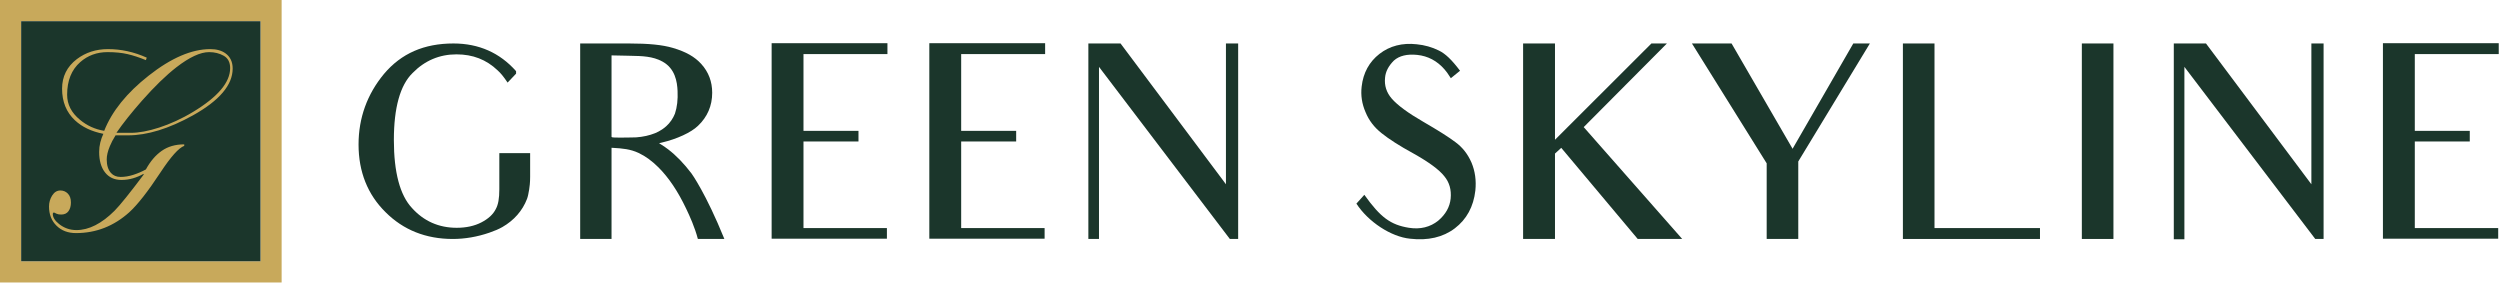
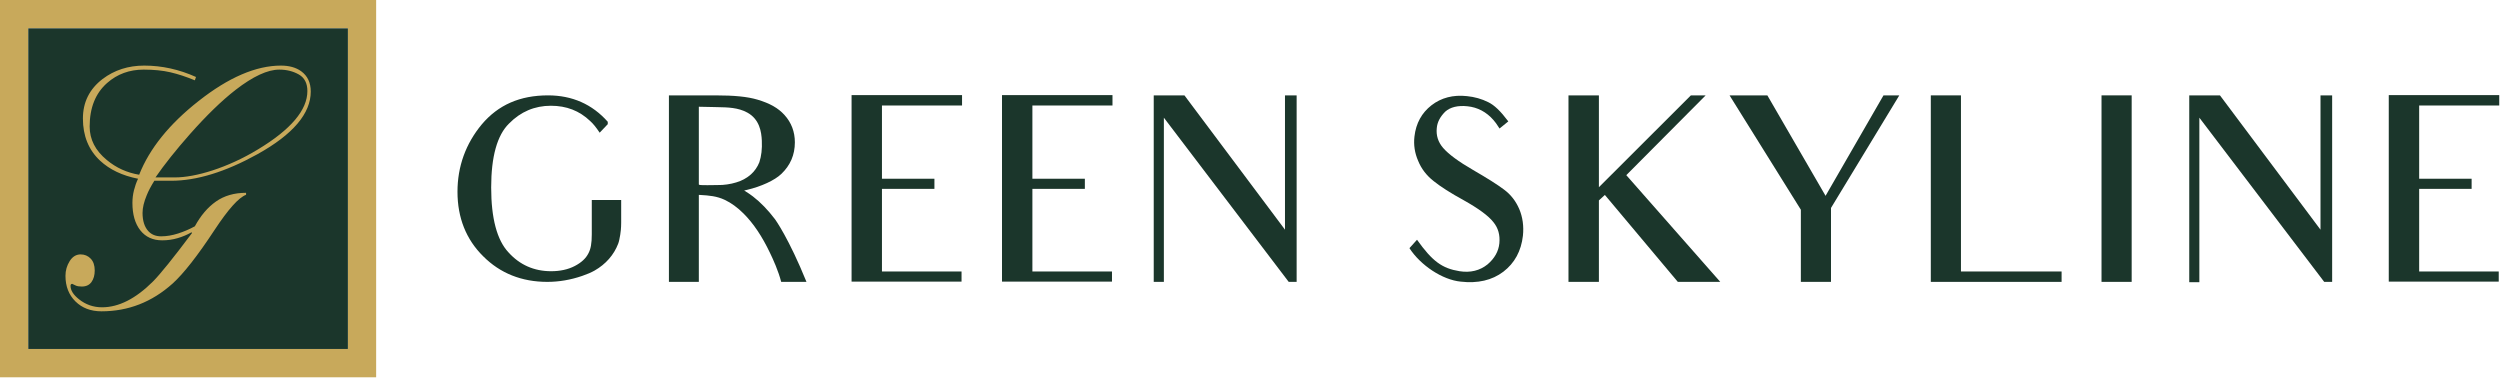
- <svg xmlns="http://www.w3.org/2000/svg" viewBox="0 0 1560 177" width="1560" height="177">
+ <svg xmlns="http://www.w3.org/2000/svg" viewBox="0 0 1168 177" width="1168" height="177">
  <g transform="translate(-129.42, 293.096) scale(1, -1)">
    <path d="M 129.42 116.826 L 305.156 116.826 L 305.156 293.096 L 129.42 293.096 Z M 142.618 279.864 L 291.959 279.864 L 291.959 130.058 L 142.618 130.058 Z" fill="#C8A95B" />
    <path d="M 291.959 130.06 L 142.618 130.06 L 142.618 279.864 L 291.959 279.864 Z" fill="#1B362B" />
    <path d="M 0 0 L 0 -0.937 C -3.419 -2.189 -8.325 -7.665 -14.721 -17.361 C -22.606 -29.351 -29.133 -37.692 -34.302 -42.383 C -43.941 -51.039 -55.025 -55.367 -67.551 -55.367 C -72.544 -55.367 -76.599 -53.825 -79.707 -50.751 C -82.819 -47.679 -84.373 -43.689 -84.373 -38.787 C -84.373 -36.285 -83.716 -33.993 -82.403 -31.906 C -81.087 -29.821 -79.379 -28.777 -77.276 -28.777 C -75.438 -28.777 -73.882 -29.43 -72.611 -30.732 C -71.341 -32.035 -70.705 -33.888 -70.705 -36.285 C -70.705 -38.473 -71.21 -40.274 -72.217 -41.68 C -73.226 -43.088 -74.737 -43.792 -76.751 -43.792 C -77.981 -43.792 -78.92 -43.634 -79.578 -43.323 C -80.234 -43.009 -80.781 -42.75 -81.218 -42.542 C -81.744 -42.542 -82.008 -42.853 -82.008 -43.478 C -82.008 -45.566 -80.693 -47.65 -78.066 -49.735 C -74.911 -52.238 -71.32 -53.49 -67.29 -53.49 C -59.491 -53.49 -51.564 -49.475 -43.501 -41.447 C -40.084 -38.006 -33.997 -30.447 -25.234 -18.768 L -25.496 -18.454 C -27.515 -19.602 -29.682 -20.516 -32.002 -21.192 C -34.326 -21.871 -36.715 -22.207 -39.164 -22.207 C -43.545 -22.207 -46.962 -20.644 -49.416 -17.516 C -51.87 -14.387 -53.094 -10.114 -53.094 -4.691 C -53.094 -2.711 -52.854 -0.759 -52.374 1.174 C -51.891 3.101 -51.255 4.9 -50.467 6.57 C -57.826 8.029 -63.74 10.842 -68.208 15.016 C -73.553 20.019 -76.225 26.59 -76.225 34.721 C -76.225 42.333 -73.159 48.486 -67.026 53.178 C -61.506 57.347 -55.025 59.435 -47.574 59.435 C -39.34 59.435 -31.28 57.657 -23.395 54.115 L -23.92 52.552 C -27.951 54.218 -31.764 55.47 -35.355 56.306 C -38.947 57.139 -43.106 57.557 -47.839 57.557 C -54.497 57.557 -60.192 55.47 -64.923 51.301 C -70.357 46.504 -73.07 39.726 -73.07 30.967 C -73.07 24.92 -70.4 19.708 -65.056 15.328 C -60.674 11.676 -55.636 9.385 -49.942 8.446 C -45.123 20.644 -35.88 32.113 -22.211 42.856 C -8.195 53.906 4.644 59.435 16.296 59.435 C 20.149 59.435 23.305 58.553 25.757 56.79 C 28.733 54.611 30.226 51.45 30.226 47.305 C 30.226 37.043 21.946 27.296 5.388 18.072 C -9.595 9.777 -23.045 5.63 -34.959 5.63 L -42.846 5.63 C -44.421 3.128 -45.606 0.885 -46.392 -1.094 C -47.705 -4.223 -48.365 -6.986 -48.365 -9.383 C -48.365 -13.032 -47.489 -15.852 -45.737 -17.828 C -44.247 -19.499 -42.233 -20.332 -39.691 -20.332 C -37.151 -20.332 -34.5 -19.89 -31.74 -19.003 C -28.979 -18.118 -26.373 -16.995 -23.92 -15.639 C -21.205 -10.634 -17.919 -6.779 -14.061 -4.066 C -10.208 -1.355 -5.522 0 0 0 M 28.649 47.547 C 28.649 51.196 27.311 53.777 24.64 55.29 C 21.966 56.801 18.925 57.557 15.506 57.557 C 10.073 57.557 3.285 54.41 -4.864 48.115 C -11.35 43.078 -18.487 36.153 -26.286 27.339 C -32.857 19.89 -38.203 13.175 -42.32 7.194 L -36.667 7.194 L -33.12 7.194 C -23.772 7.194 -8.72 11.575 5.649 20.334 C 20.982 29.612 28.649 38.684 28.649 47.547" fill="#C8A95B" transform="matrix(1 0 0 1 244.3806 203.0163)" />
  </g>
-   <g transform="translate(-21.13534, 396.0918) scale(4.2, -4.2)">
+   <g transform="translate(38.8279, 308.1041) scale(3, -3)">
    <path d="M 0 0 L 0 -29.045 L 17.126 -29.045 L 17.126 -27.467 L 4.732 -27.467 L 4.732 -14.601 L 12.903 -14.601 L 12.903 -13.023 L 4.732 -13.023 L 4.732 -1.617 L 17.205 -1.617 L 17.205 0 Z" fill="#1B362B" transform="matrix(1 0 0 1 119.675 87.8894)" />
    <path d="M 0 0 L 0 -29.045 L 17.128 -29.045 L 17.128 -27.467 L 4.733 -27.467 L 4.733 -14.601 L 12.903 -14.601 L 12.903 -13.023 L 4.733 -13.023 L 4.733 -1.617 L 17.206 -1.617 L 17.206 0 Z" fill="#1B362B" transform="matrix(1 0 0 1 143.1025 87.8894)" />
    <path d="M 0 0 L 0 -20.919 L -0.319 -20.488 L -15.658 0 L -20.44 0 L -20.44 -29.045 L -18.861 -29.045 L -18.861 -3.476 L 0.58 -29.045 L 1.815 -29.045 L 1.815 0 Z" fill="#1B362B" transform="matrix(1 0 0 1 187.1719 87.849)" />
    <path d="M 0 0 C 2.663 -0.309 4.901 0.204 6.661 1.543 C 8.41 2.877 9.436 4.761 9.707 7.143 C 9.864 8.643 9.668 10.046 9.13 11.316 C 8.58 12.573 7.811 13.557 6.778 14.321 L 6.778 14.323 C 5.811 15.059 4.184 16.089 1.941 17.387 C -0.299 18.679 -1.864 19.833 -2.72 20.82 C -3.499 21.721 -3.83 22.76 -3.708 23.914 C -3.632 24.825 -3.2 25.661 -2.393 26.467 C -1.594 27.183 -0.417 27.46 1.065 27.307 C 2.657 27.145 4.024 26.421 5.126 25.155 C 5.384 24.86 5.609 24.567 6.066 23.843 L 7.432 24.953 C 6.198 26.587 5.252 27.491 4.285 27.956 C 3.283 28.456 2.177 28.77 0.988 28.887 C -1.141 29.123 -3.009 28.641 -4.529 27.464 C -6.059 26.277 -6.952 24.644 -7.183 22.612 C -7.339 21.31 -7.145 20.027 -6.605 18.797 C -6.115 17.584 -5.311 16.532 -4.212 15.668 C -3.148 14.808 -1.534 13.776 0.462 12.687 C 2.81 11.372 4.323 10.258 5.092 9.285 C 5.853 8.365 6.163 7.277 6.038 5.961 C 5.913 4.72 5.297 3.619 4.202 2.687 C 3.016 1.722 1.52 1.351 -0.164 1.621 C -2.89 2.061 -4.397 3.169 -6.786 6.521 L -7.965 5.211 C -6.219 2.513 -2.82 0.282 0 0" fill="#1B362B" transform="matrix(1 0 0 1 214.5199 58.8444)" />
    <path d="M 0 0 L -14.325 -14.304 L -14.325 0 L -19.062 0 L -19.062 -29.045 L -14.325 -29.045 L -14.325 -16.357 L -13.393 -15.507 L -13.275 -15.65 L -2.034 -29.045 L 4.575 -29.045 L -10.058 -12.426 L -9.94 -12.307 L 2.303 0 Z" fill="#1B362B" transform="matrix(1 0 0 1 250.3839 87.849)" />
    <path d="M 0 0 L -9.022 -15.647 L -9.175 -15.379 L -18.086 0 L -23.974 0 L -12.869 -17.808 L -12.869 -29.045 L -8.175 -29.045 L -8.175 -17.53 L -8.15 -17.489 L 2.463 0 Z" fill="#1B362B" transform="matrix(1 0 0 1 280.3793 87.849)" />
    <path d="M 0 0 L 0 -29.045 L 20.367 -29.045 L 20.367 -27.426 L 4.695 -27.426 L 4.695 0 Z" fill="#1B362B" transform="matrix(1 0 0 1 287.7488 87.849)" />
    <path d="M 314.334 58.805 L 319.029 58.805 L 319.029 87.85 L 314.334 87.85 Z" fill="#1B362B" />
    <path d="M 0 0 L 0 -20.919 L -0.321 -20.488 L -15.658 0 L -20.44 0 L -20.44 -29.092 L -18.866 -29.092 L -18.866 -3.476 L 0.577 -29.045 L 1.814 -29.045 L 1.814 0 Z" fill="#1B362B" transform="matrix(1 0 0 1 348.4366 87.849)" />
    <path d="M 0 0 L 0 -29.045 L 17.126 -29.045 L 17.126 -27.467 L 4.735 -27.467 L 4.735 -14.601 L 12.903 -14.601 L 12.903 -13.023 L 4.735 -13.023 L 4.735 -1.617 L 17.206 -1.617 L 17.206 0 Z" fill="#1B362B" transform="matrix(1 0 0 1 359.0675 87.8894)" />
    <path d="M 0 0 C -2.512 -3.024 -3.787 -6.556 -3.787 -10.5 C -3.787 -14.549 -2.438 -17.931 0.227 -20.554 C 2.863 -23.193 6.219 -24.531 10.201 -24.531 C 12.017 -24.531 13.846 -24.217 15.634 -23.602 C 16.444 -23.323 17.043 -23.066 17.574 -22.764 C 19.303 -21.776 20.573 -20.33 21.24 -18.584 C 21.383 -18.213 21.459 -17.759 21.536 -17.318 L 21.56 -17.192 C 21.623 -16.8 21.706 -16.175 21.706 -15.291 L 21.706 -11.782 L 17.128 -11.782 L 17.128 -17.13 C 17.128 -18.535 16.969 -19.421 16.597 -20.099 C 16.201 -20.883 15.501 -21.528 14.469 -22.065 C 13.435 -22.601 12.201 -22.871 10.795 -22.871 C 8.138 -22.871 5.902 -21.882 4.149 -19.93 C 2.365 -18.023 1.46 -14.623 1.46 -9.831 C 1.46 -5.024 2.396 -1.675 4.24 0.124 C 6.038 1.963 8.229 2.897 10.754 2.897 C 13.192 2.897 15.196 2.12 16.875 0.52 C 17.355 0.083 17.755 -0.405 18.357 -1.298 L 19.617 0.029 L 19.617 0.401 C 17.202 3.13 14.076 4.514 10.319 4.514 C 5.944 4.514 2.567 3.038 0 0" fill="#1B362B" transform="matrix(1 0 0 1 62.0897 83.335)" />
    <path d="M 0 0 C 1.009 -0.475 2.004 -1.197 2.954 -2.149 C 4.487 -3.685 5.83 -5.686 7.06 -8.269 C 7.589 -9.373 8.348 -11.042 8.803 -12.778 L 12.74 -12.778 C 9.982 -5.988 7.909 -3.12 7.851 -3.039 C 6.75 -1.587 5.596 -0.392 4.414 0.516 C 4.076 0.773 3.736 1.011 3.402 1.219 L 3.037 1.446 L 3.454 1.545 C 5.694 2.07 7.798 3.043 8.814 4.024 C 10.219 5.351 10.932 7.006 10.932 8.947 C 10.932 10.594 10.389 12.027 9.318 13.208 C 8.34 14.291 7.039 15.03 5.099 15.604 C 3.551 16.061 1.52 16.267 -1.481 16.267 L -8.682 16.267 L -8.682 -12.778 L -4.024 -12.778 L -4.024 0.769 L -3.836 0.759 C -2.41 0.679 -1.224 0.574 0 0 M -4.024 2.396 L -4.024 14.495 L -1.871 14.451 C -1.617 14.444 -1.363 14.439 -1.109 14.433 C 0.467 14.404 2.098 14.373 3.53 13.586 C 5.429 12.544 5.728 10.591 5.787 9.211 C 5.847 7.914 5.717 6.815 5.401 5.852 C 5.126 5.146 4.661 4.469 4.121 3.988 C 3.947 3.827 3.747 3.673 3.53 3.524 L 3.53 3.521 C 3.175 3.282 2.81 3.086 2.446 2.939 C 1.603 2.6 0.661 2.392 -0.351 2.318 C -0.372 2.317 -1.666 2.28 -2.699 2.28 C -3.36 2.28 -3.913 2.294 -3.968 2.344 Z" fill="#1B362B" transform="matrix(1 0 0 1 99.9126 71.5828)" />
  </g>
</svg>
